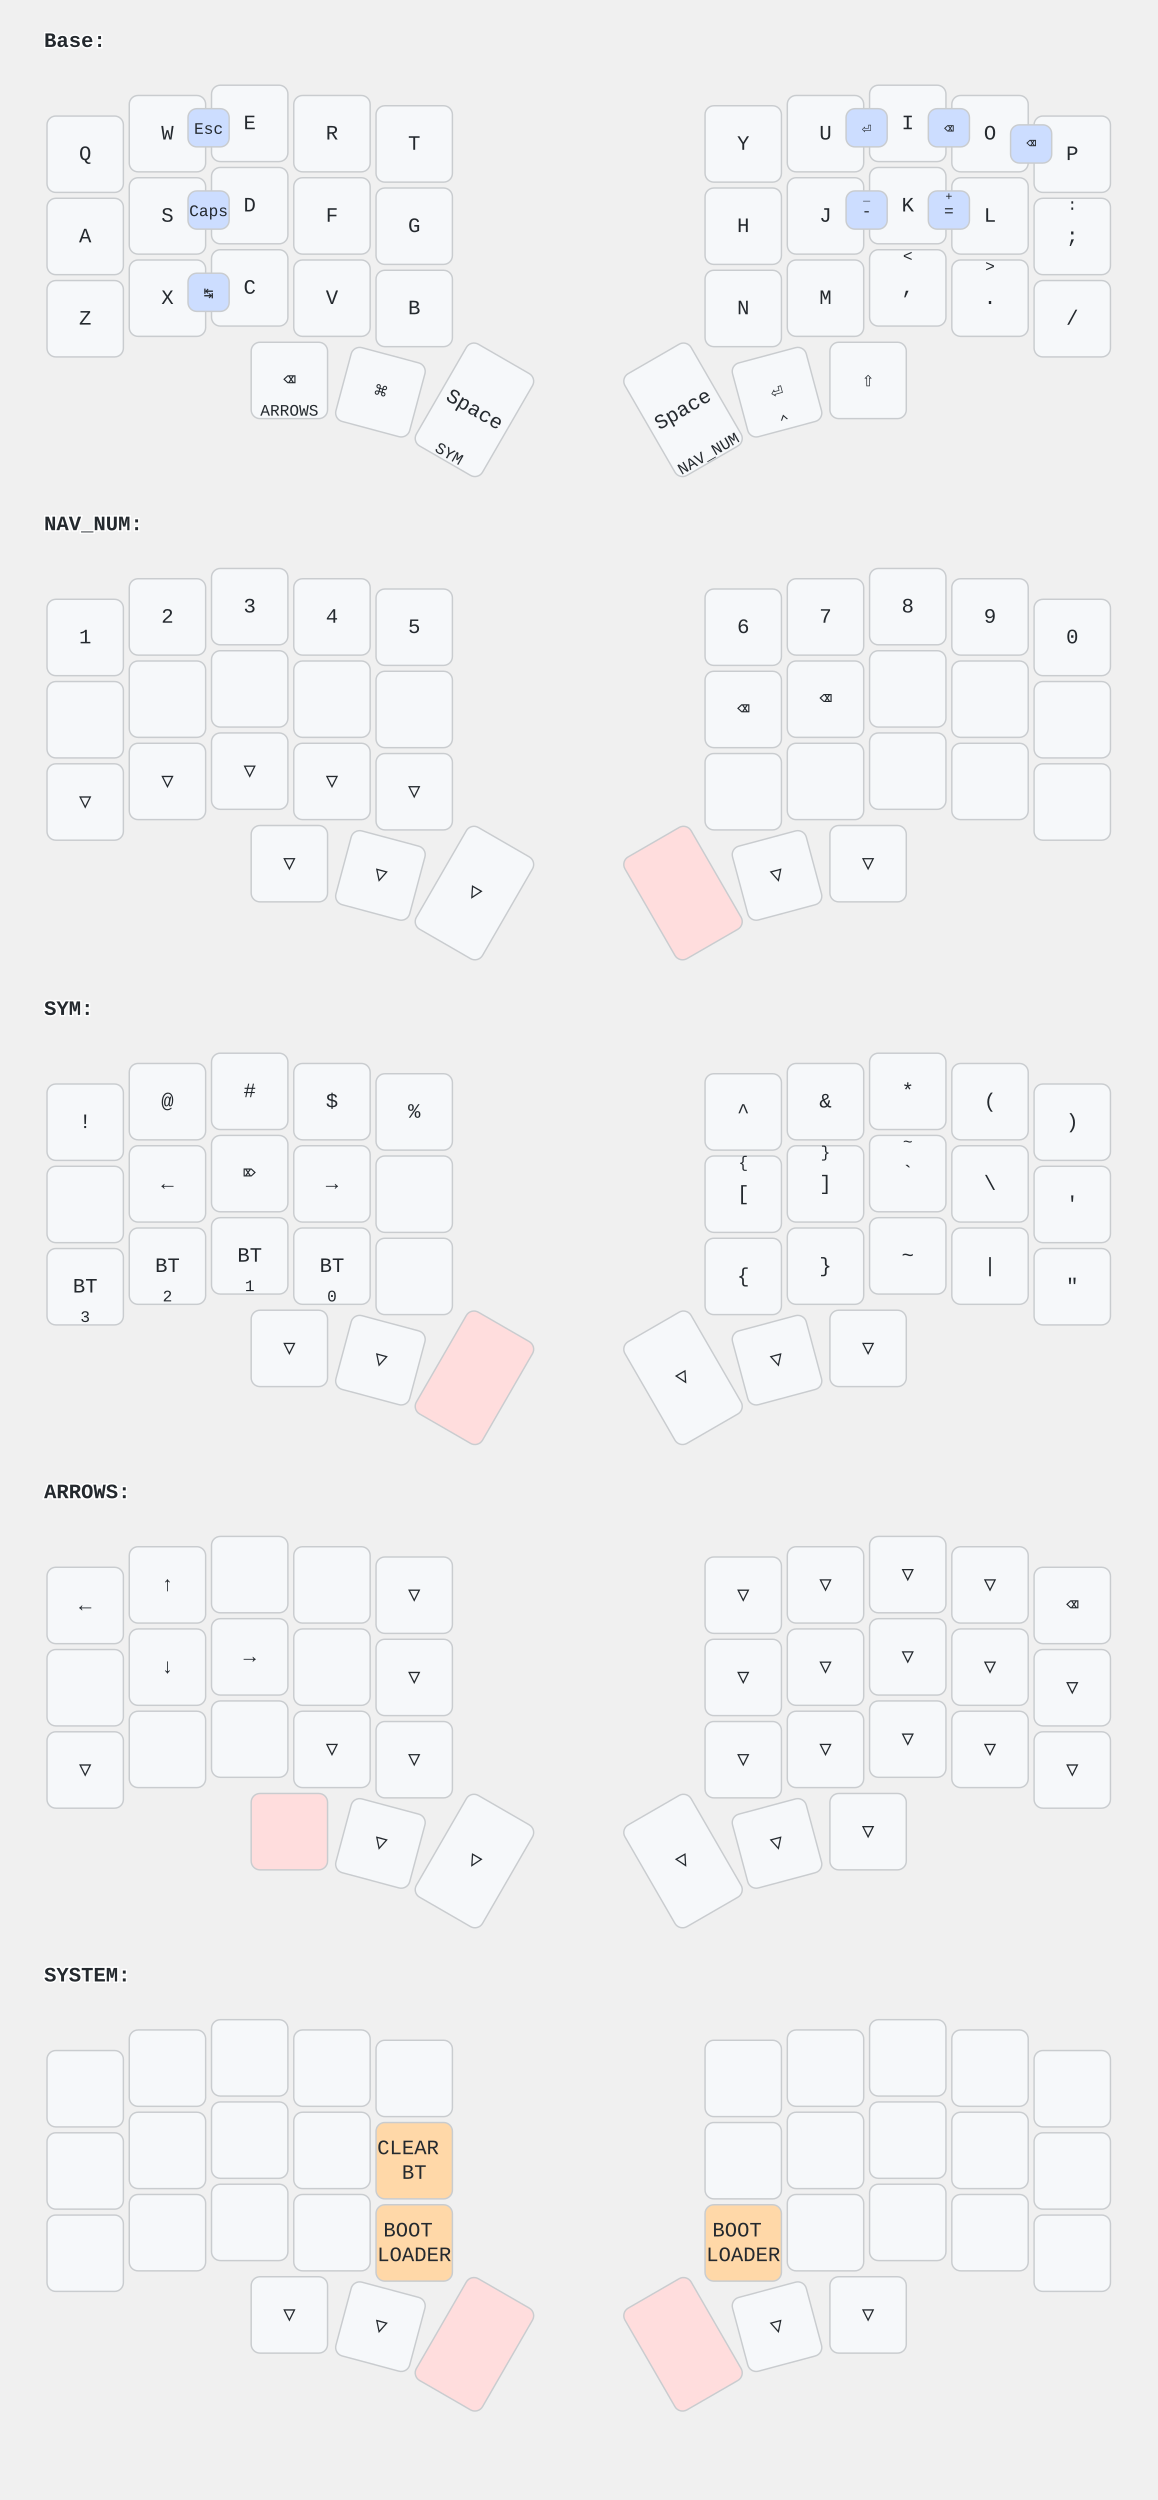
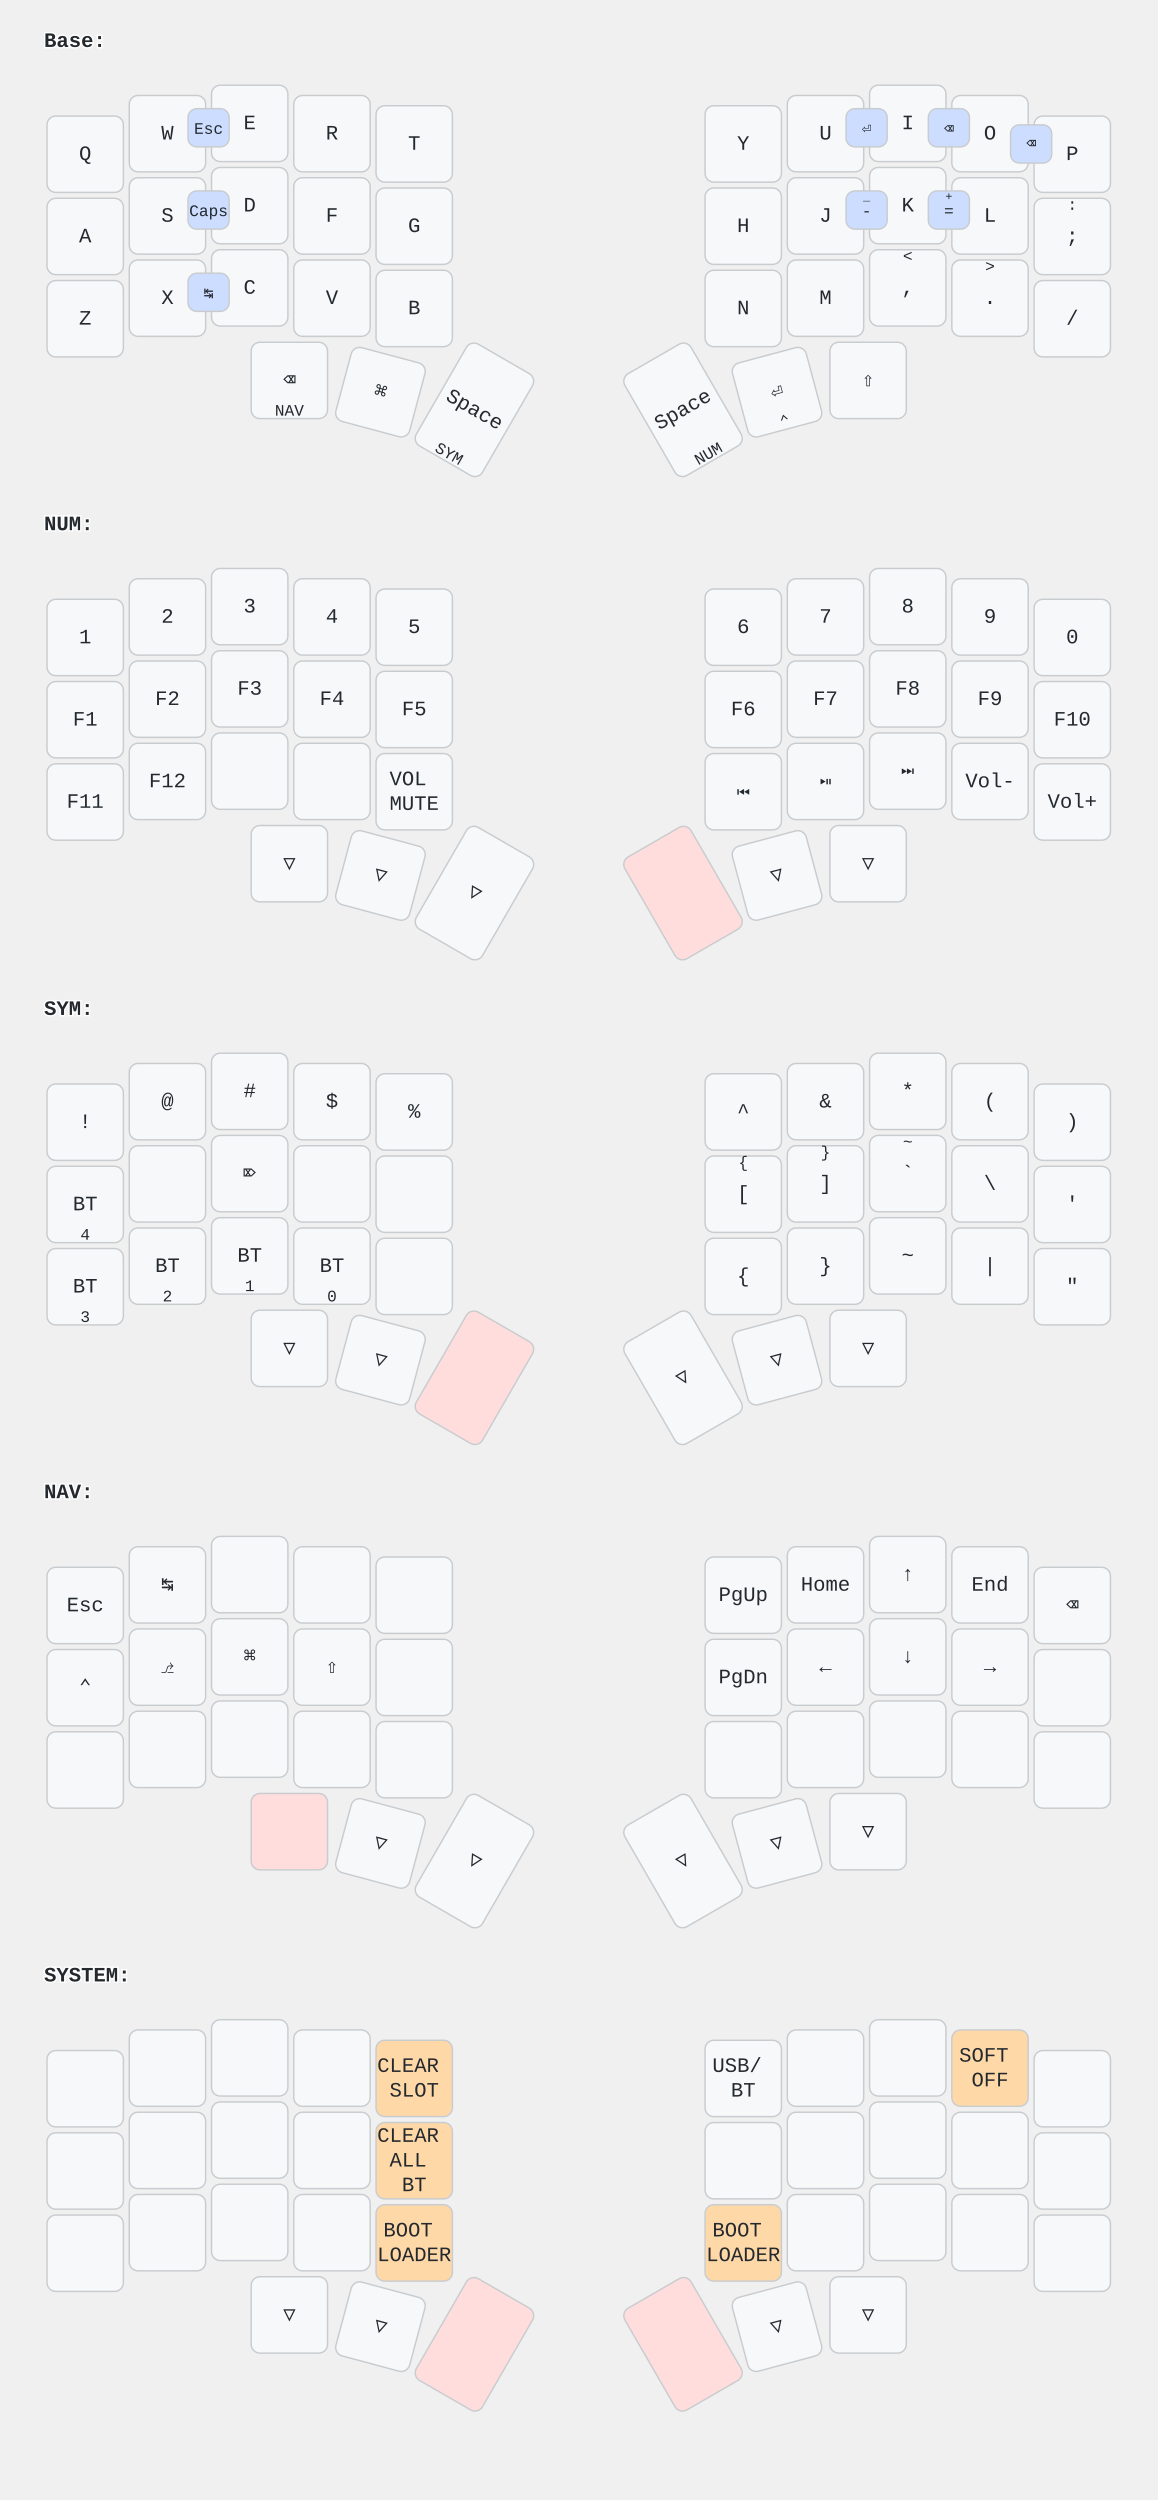
<svg xmlns="http://www.w3.org/2000/svg" width="788" height="1702" viewBox="0 0 788 1702" class="keymap">
  <style>/* font and background color specifications */
svg {
    font-family: SFMono-Regular,Consolas,Liberation Mono,Menlo,monospace;
    font-size: 14px;
    font-kerning: normal;
    text-rendering: optimizeLegibility;
    fill: #24292e;
}

/* default key styling */
rect {
    fill: #f6f8fa;
    stroke: #c9cccf;
    stroke-width: 1;
}

/* color accent for combo boxes */
rect.combo {
    fill: #cdf;
}

/* color accent for held keys */
rect.held, rect.combo.held {
    fill: #fdd;
}

/* color accent for ghost (optional) keys */
rect.ghost, rect.combo.ghost {
    fill: #ddd;
}

text {
    text-anchor: middle;
    dominant-baseline: middle;
}

/* styling for layer labels */
text.label {
    font-weight: bold;
    text-anchor: start;
    stroke: white;
    stroke-width: 2;
    paint-order: stroke;
}

/* styling for combo tap, and key hold/shifted label text */
text.combo, text.hold, text.shifted {
    font-size: 11px;
}

text.hold {
    text-anchor: middle;
    dominant-baseline: auto;
}

text.shifted {
    text-anchor: middle;
    dominant-baseline: hanging;
}

/* styling for hold/shifted label text in combo box */
text.combo.hold, text.combo.shifted {
    font-size: 8px;
}

/* styling for combo dendrons */
path {
    stroke-width: 1;
    stroke: gray;
    fill: none;
}
/* keys that wipe pairings or reboot the half: look but don't touch */
rect.danger {
    fill: #ffd8a8;
}

/* solid background so the dark text stays readable on GitHub's dark theme */
svg {
    background-color: #ffffff;
}
</style>
  <g transform="translate(30, 0)" class="layer-Base">
    <text x="0" y="28" class="label" id="Base">Base:</text>
    <g transform="translate(0, 56)">
      <g transform="translate(28, 49)" class="key keypos-0">
        <rect rx="6" ry="6" x="-26" y="-26" width="52" height="52" class="key" />
        <text x="0" y="0" class="key tap">Q</text>
      </g>
      <g transform="translate(84, 35)" class="key keypos-1">
        <rect rx="6" ry="6" x="-26" y="-26" width="52" height="52" class="key" />
        <text x="0" y="0" class="key tap">W</text>
      </g>
      <g transform="translate(140, 28)" class="key keypos-2">
        <rect rx="6" ry="6" x="-26" y="-26" width="52" height="52" class="key" />
        <text x="0" y="0" class="key tap">E</text>
      </g>
      <g transform="translate(196, 35)" class="key keypos-3">
        <rect rx="6" ry="6" x="-26" y="-26" width="52" height="52" class="key" />
        <text x="0" y="0" class="key tap">R</text>
      </g>
      <g transform="translate(252, 42)" class="key keypos-4">
        <rect rx="6" ry="6" x="-26" y="-26" width="52" height="52" class="key" />
        <text x="0" y="0" class="key tap">T</text>
      </g>
      <g transform="translate(476, 42)" class="key keypos-5">
        <rect rx="6" ry="6" x="-26" y="-26" width="52" height="52" class="key" />
        <text x="0" y="0" class="key tap">Y</text>
      </g>
      <g transform="translate(532, 35)" class="key keypos-6">
        <rect rx="6" ry="6" x="-26" y="-26" width="52" height="52" class="key" />
        <text x="0" y="0" class="key tap">U</text>
      </g>
      <g transform="translate(588, 28)" class="key keypos-7">
        <rect rx="6" ry="6" x="-26" y="-26" width="52" height="52" class="key" />
        <text x="0" y="0" class="key tap">I</text>
      </g>
      <g transform="translate(644, 35)" class="key keypos-8">
        <rect rx="6" ry="6" x="-26" y="-26" width="52" height="52" class="key" />
        <text x="0" y="0" class="key tap">O</text>
      </g>
      <g transform="translate(700, 49)" class="key keypos-9">
        <rect rx="6" ry="6" x="-26" y="-26" width="52" height="52" class="key" />
        <text x="0" y="0" class="key tap">P</text>
      </g>
      <g transform="translate(28, 105)" class="key keypos-10">
        <rect rx="6" ry="6" x="-26" y="-26" width="52" height="52" class="key" />
        <text x="0" y="0" class="key tap">A</text>
      </g>
      <g transform="translate(84, 91)" class="key keypos-11">
        <rect rx="6" ry="6" x="-26" y="-26" width="52" height="52" class="key" />
        <text x="0" y="0" class="key tap">S</text>
      </g>
      <g transform="translate(140, 84)" class="key keypos-12">
        <rect rx="6" ry="6" x="-26" y="-26" width="52" height="52" class="key" />
        <text x="0" y="0" class="key tap">D</text>
      </g>
      <g transform="translate(196, 91)" class="key keypos-13">
        <rect rx="6" ry="6" x="-26" y="-26" width="52" height="52" class="key" />
        <text x="0" y="0" class="key tap">F</text>
      </g>
      <g transform="translate(252, 98)" class="key keypos-14">
        <rect rx="6" ry="6" x="-26" y="-26" width="52" height="52" class="key" />
        <text x="0" y="0" class="key tap">G</text>
      </g>
      <g transform="translate(476, 98)" class="key keypos-15">
        <rect rx="6" ry="6" x="-26" y="-26" width="52" height="52" class="key" />
        <text x="0" y="0" class="key tap">H</text>
      </g>
      <g transform="translate(532, 91)" class="key keypos-16">
        <rect rx="6" ry="6" x="-26" y="-26" width="52" height="52" class="key" />
        <text x="0" y="0" class="key tap">J</text>
      </g>
      <g transform="translate(588, 84)" class="key keypos-17">
        <rect rx="6" ry="6" x="-26" y="-26" width="52" height="52" class="key" />
        <text x="0" y="0" class="key tap">K</text>
      </g>
      <g transform="translate(644, 91)" class="key keypos-18">
        <rect rx="6" ry="6" x="-26" y="-26" width="52" height="52" class="key" />
        <text x="0" y="0" class="key tap">L</text>
      </g>
      <g transform="translate(700, 105)" class="key keypos-19">
        <rect rx="6" ry="6" x="-26" y="-26" width="52" height="52" class="key" />
        <text x="0" y="0" class="key tap">;</text>
        <text x="0" y="-24" class="key shifted">:</text>
      </g>
      <g transform="translate(28, 161)" class="key keypos-20">
        <rect rx="6" ry="6" x="-26" y="-26" width="52" height="52" class="key" />
        <text x="0" y="0" class="key tap">Z</text>
      </g>
      <g transform="translate(84, 147)" class="key keypos-21">
        <rect rx="6" ry="6" x="-26" y="-26" width="52" height="52" class="key" />
        <text x="0" y="0" class="key tap">X</text>
      </g>
      <g transform="translate(140, 140)" class="key keypos-22">
        <rect rx="6" ry="6" x="-26" y="-26" width="52" height="52" class="key" />
        <text x="0" y="0" class="key tap">C</text>
      </g>
      <g transform="translate(196, 147)" class="key keypos-23">
        <rect rx="6" ry="6" x="-26" y="-26" width="52" height="52" class="key" />
        <text x="0" y="0" class="key tap">V</text>
      </g>
      <g transform="translate(252, 154)" class="key keypos-24">
        <rect rx="6" ry="6" x="-26" y="-26" width="52" height="52" class="key" />
        <text x="0" y="0" class="key tap">B</text>
      </g>
      <g transform="translate(476, 154)" class="key keypos-25">
        <rect rx="6" ry="6" x="-26" y="-26" width="52" height="52" class="key" />
        <text x="0" y="0" class="key tap">N</text>
      </g>
      <g transform="translate(532, 147)" class="key keypos-26">
        <rect rx="6" ry="6" x="-26" y="-26" width="52" height="52" class="key" />
        <text x="0" y="0" class="key tap">M</text>
      </g>
      <g transform="translate(588, 140)" class="key keypos-27">
        <rect rx="6" ry="6" x="-26" y="-26" width="52" height="52" class="key" />
        <text x="0" y="0" class="key tap">,</text>
        <text x="0" y="-24" class="key shifted">&lt;</text>
      </g>
      <g transform="translate(644, 147)" class="key keypos-28">
        <rect rx="6" ry="6" x="-26" y="-26" width="52" height="52" class="key" />
        <text x="0" y="0" class="key tap">.</text>
        <text x="0" y="-24" class="key shifted">&gt;</text>
      </g>
      <g transform="translate(700, 161)" class="key keypos-29">
        <rect rx="6" ry="6" x="-26" y="-26" width="52" height="52" class="key" />
        <text x="0" y="0" class="key tap">/</text>
      </g>
      <g transform="translate(167, 203)" class="key keypos-30">
        <rect rx="6" ry="6" x="-26" y="-26" width="52" height="52" class="key" />
        <text x="0" y="0" class="key tap">⌫</text>
-         <a href="#ARROWS">
-           <text x="0" y="24" class="key hold layer-activator">ARROWS</text>
+         <a href="#NAV">
+           <text x="0" y="24" class="key hold layer-activator">NAV</text>
        </a>
      </g>
      <g transform="translate(229, 211) rotate(15.0)" class="key keypos-31">
        <rect rx="6" ry="6" x="-26" y="-26" width="52" height="52" class="key" />
        <text x="0" y="0" class="key tap">⌘</text>
      </g>
      <g transform="translate(293, 223) rotate(30.0)" class="key keypos-32">
        <rect rx="6" ry="6" x="-26" y="-40" width="52" height="80" class="key" />
        <text x="0" y="0" class="key tap">Space</text>
        <a href="#SYM">
          <text x="0" y="38" class="key hold layer-activator">SYM</text>
        </a>
      </g>
      <g transform="translate(435, 223) rotate(-30.0)" class="key keypos-33">
        <rect rx="6" ry="6" x="-26" y="-40" width="52" height="80" class="key" />
        <text x="0" y="0" class="key tap">Space</text>
-         <a href="#NAV_NUM">
-           <text x="0" y="38" class="key hold layer-activator">NAV_NUM</text>
+         <a href="#NUM">
+           <text x="0" y="38" class="key hold layer-activator">NUM</text>
        </a>
      </g>
      <g transform="translate(499, 211) rotate(-15.0)" class="key keypos-34">
        <rect rx="6" ry="6" x="-26" y="-26" width="52" height="52" class="key" />
        <text x="0" y="0" class="key tap">⏎</text>
        <text x="0" y="24" class="key hold">⌃</text>
      </g>
      <g transform="translate(561, 203)" class="key keypos-35">
        <rect rx="6" ry="6" x="-26" y="-26" width="52" height="52" class="key" />
        <text x="0" y="0" class="key tap">⇧</text>
      </g>
      <g class="combo combopos-0">
        <rect rx="6" ry="6" x="546" y="18" width="28" height="26" class="combo" />
        <text x="560" y="32" class="combo tap">⏎</text>
      </g>
      <g class="combo combopos-1">
        <rect rx="6" ry="6" x="98" y="130" width="28" height="26" class="combo" />
        <text x="112" y="144" class="combo tap">↹</text>
      </g>
      <g class="combo combopos-2">
        <rect rx="6" ry="6" x="602" y="18" width="28" height="26" class="combo" />
        <text x="616" y="32" class="combo tap">⌫</text>
      </g>
      <g class="combo combopos-3">
        <rect rx="6" ry="6" x="98" y="18" width="28" height="26" class="combo" />
        <text x="112" y="32" class="combo tap">Esc</text>
      </g>
      <g class="combo combopos-4">
        <rect rx="6" ry="6" x="546" y="74" width="28" height="26" class="combo" />
        <text x="560" y="88" class="combo tap">-</text>
        <text x="560" y="76" class="combo shifted">_</text>
      </g>
      <g class="combo combopos-5">
        <rect rx="6" ry="6" x="602" y="74" width="28" height="26" class="combo" />
        <text x="616" y="88" class="combo tap">=</text>
        <text x="616" y="76" class="combo shifted">+</text>
      </g>
      <g class="combo combopos-6">
        <rect rx="6" ry="6" x="98" y="74" width="28" height="26" class="combo" />
        <text x="112" y="88" class="combo tap">Caps</text>
      </g>
      <g class="combo combopos-7">
        <rect rx="6" ry="6" x="658" y="29" width="28" height="26" class="combo" />
        <text x="672" y="42" class="combo tap">⌫</text>
      </g>
    </g>
  </g>
-   <g transform="translate(30, 329)" class="layer-NAV_NUM">
-     <text x="0" y="28" class="label" id="NAV_NUM">NAV_NUM:</text>
+   <g transform="translate(30, 329)" class="layer-NUM">
+     <text x="0" y="28" class="label" id="NUM">NUM:</text>
    <g transform="translate(0, 56)">
      <g transform="translate(28, 49)" class="key keypos-0">
        <rect rx="6" ry="6" x="-26" y="-26" width="52" height="52" class="key" />
        <text x="0" y="0" class="key tap">1</text>
      </g>
      <g transform="translate(84, 35)" class="key keypos-1">
        <rect rx="6" ry="6" x="-26" y="-26" width="52" height="52" class="key" />
        <text x="0" y="0" class="key tap">2</text>
      </g>
      <g transform="translate(140, 28)" class="key keypos-2">
        <rect rx="6" ry="6" x="-26" y="-26" width="52" height="52" class="key" />
        <text x="0" y="0" class="key tap">3</text>
      </g>
      <g transform="translate(196, 35)" class="key keypos-3">
        <rect rx="6" ry="6" x="-26" y="-26" width="52" height="52" class="key" />
        <text x="0" y="0" class="key tap">4</text>
      </g>
      <g transform="translate(252, 42)" class="key keypos-4">
        <rect rx="6" ry="6" x="-26" y="-26" width="52" height="52" class="key" />
        <text x="0" y="0" class="key tap">5</text>
      </g>
      <g transform="translate(476, 42)" class="key keypos-5">
        <rect rx="6" ry="6" x="-26" y="-26" width="52" height="52" class="key" />
        <text x="0" y="0" class="key tap">6</text>
      </g>
      <g transform="translate(532, 35)" class="key keypos-6">
        <rect rx="6" ry="6" x="-26" y="-26" width="52" height="52" class="key" />
        <text x="0" y="0" class="key tap">7</text>
      </g>
      <g transform="translate(588, 28)" class="key keypos-7">
        <rect rx="6" ry="6" x="-26" y="-26" width="52" height="52" class="key" />
        <text x="0" y="0" class="key tap">8</text>
      </g>
      <g transform="translate(644, 35)" class="key keypos-8">
        <rect rx="6" ry="6" x="-26" y="-26" width="52" height="52" class="key" />
        <text x="0" y="0" class="key tap">9</text>
      </g>
      <g transform="translate(700, 49)" class="key keypos-9">
        <rect rx="6" ry="6" x="-26" y="-26" width="52" height="52" class="key" />
        <text x="0" y="0" class="key tap">0</text>
      </g>
      <g transform="translate(28, 105)" class="key keypos-10">
        <rect rx="6" ry="6" x="-26" y="-26" width="52" height="52" class="key" />
+         <text x="0" y="0" class="key tap">F1</text>
      </g>
      <g transform="translate(84, 91)" class="key keypos-11">
        <rect rx="6" ry="6" x="-26" y="-26" width="52" height="52" class="key" />
+         <text x="0" y="0" class="key tap">F2</text>
      </g>
      <g transform="translate(140, 84)" class="key keypos-12">
        <rect rx="6" ry="6" x="-26" y="-26" width="52" height="52" class="key" />
+         <text x="0" y="0" class="key tap">F3</text>
      </g>
      <g transform="translate(196, 91)" class="key keypos-13">
        <rect rx="6" ry="6" x="-26" y="-26" width="52" height="52" class="key" />
+         <text x="0" y="0" class="key tap">F4</text>
      </g>
      <g transform="translate(252, 98)" class="key keypos-14">
        <rect rx="6" ry="6" x="-26" y="-26" width="52" height="52" class="key" />
+         <text x="0" y="0" class="key tap">F5</text>
      </g>
      <g transform="translate(476, 98)" class="key keypos-15">
        <rect rx="6" ry="6" x="-26" y="-26" width="52" height="52" class="key" />
-         <text x="0" y="0" class="key tap">⌫</text>
+         <text x="0" y="0" class="key tap">F6</text>
      </g>
      <g transform="translate(532, 91)" class="key keypos-16">
        <rect rx="6" ry="6" x="-26" y="-26" width="52" height="52" class="key" />
-         <text x="0" y="0" class="key tap">⌫</text>
+         <text x="0" y="0" class="key tap">F7</text>
      </g>
      <g transform="translate(588, 84)" class="key keypos-17">
        <rect rx="6" ry="6" x="-26" y="-26" width="52" height="52" class="key" />
+         <text x="0" y="0" class="key tap">F8</text>
      </g>
      <g transform="translate(644, 91)" class="key keypos-18">
        <rect rx="6" ry="6" x="-26" y="-26" width="52" height="52" class="key" />
+         <text x="0" y="0" class="key tap">F9</text>
      </g>
      <g transform="translate(700, 105)" class="key keypos-19">
        <rect rx="6" ry="6" x="-26" y="-26" width="52" height="52" class="key" />
-       </g>
-       <g transform="translate(28, 161)" class="key trans keypos-20">
-         <rect rx="6" ry="6" x="-26" y="-26" width="52" height="52" class="key trans" />
-         <text x="0" y="0" class="key trans tap">▽</text>
-       </g>
-       <g transform="translate(84, 147)" class="key trans keypos-21">
-         <rect rx="6" ry="6" x="-26" y="-26" width="52" height="52" class="key trans" />
-         <text x="0" y="0" class="key trans tap">▽</text>
-       </g>
-       <g transform="translate(140, 140)" class="key trans keypos-22">
-         <rect rx="6" ry="6" x="-26" y="-26" width="52" height="52" class="key trans" />
-         <text x="0" y="0" class="key trans tap">▽</text>
-       </g>
-       <g transform="translate(196, 147)" class="key trans keypos-23">
-         <rect rx="6" ry="6" x="-26" y="-26" width="52" height="52" class="key trans" />
-         <text x="0" y="0" class="key trans tap">▽</text>
-       </g>
-       <g transform="translate(252, 154)" class="key trans keypos-24">
-         <rect rx="6" ry="6" x="-26" y="-26" width="52" height="52" class="key trans" />
-         <text x="0" y="0" class="key trans tap">▽</text>
+         <text x="0" y="0" class="key tap">F10</text>
+       </g>
+       <g transform="translate(28, 161)" class="key keypos-20">
+         <rect rx="6" ry="6" x="-26" y="-26" width="52" height="52" class="key" />
+         <text x="0" y="0" class="key tap">F11</text>
+       </g>
+       <g transform="translate(84, 147)" class="key keypos-21">
+         <rect rx="6" ry="6" x="-26" y="-26" width="52" height="52" class="key" />
+         <text x="0" y="0" class="key tap">F12</text>
+       </g>
+       <g transform="translate(140, 140)" class="key keypos-22">
+         <rect rx="6" ry="6" x="-26" y="-26" width="52" height="52" class="key" />
+       </g>
+       <g transform="translate(196, 147)" class="key keypos-23">
+         <rect rx="6" ry="6" x="-26" y="-26" width="52" height="52" class="key" />
+       </g>
+       <g transform="translate(252, 154)" class="key keypos-24">
+         <rect rx="6" ry="6" x="-26" y="-26" width="52" height="52" class="key" />
+         <text x="0" y="0" class="key tap">
+           <tspan x="0" dy="-0.6em">VOL</tspan>
+           <tspan x="0" dy="1.2em">MUTE</tspan>
+         </text>
      </g>
      <g transform="translate(476, 154)" class="key keypos-25">
        <rect rx="6" ry="6" x="-26" y="-26" width="52" height="52" class="key" />
+         <text x="0" y="0" class="key tap">⏮</text>
      </g>
      <g transform="translate(532, 147)" class="key keypos-26">
        <rect rx="6" ry="6" x="-26" y="-26" width="52" height="52" class="key" />
+         <text x="0" y="0" class="key tap">⏯</text>
      </g>
      <g transform="translate(588, 140)" class="key keypos-27">
        <rect rx="6" ry="6" x="-26" y="-26" width="52" height="52" class="key" />
+         <text x="0" y="0" class="key tap">⏭</text>
      </g>
      <g transform="translate(644, 147)" class="key keypos-28">
        <rect rx="6" ry="6" x="-26" y="-26" width="52" height="52" class="key" />
+         <text x="0" y="0" class="key tap">Vol-</text>
      </g>
      <g transform="translate(700, 161)" class="key keypos-29">
        <rect rx="6" ry="6" x="-26" y="-26" width="52" height="52" class="key" />
+         <text x="0" y="0" class="key tap">Vol+</text>
      </g>
      <g transform="translate(167, 203)" class="key trans keypos-30">
        <rect rx="6" ry="6" x="-26" y="-26" width="52" height="52" class="key trans" />
        <text x="0" y="0" class="key trans tap">▽</text>
      </g>
      <g transform="translate(229, 211) rotate(15.0)" class="key trans keypos-31">
        <rect rx="6" ry="6" x="-26" y="-26" width="52" height="52" class="key trans" />
        <text x="0" y="0" class="key trans tap">▽</text>
      </g>
      <g transform="translate(293, 223) rotate(30.0)" class="key trans keypos-32">
        <rect rx="6" ry="6" x="-26" y="-40" width="52" height="80" class="key trans" />
        <text x="0" y="0" class="key trans tap">▽</text>
      </g>
      <g transform="translate(435, 223) rotate(-30.0)" class="key held keypos-33">
        <rect rx="6" ry="6" x="-26" y="-40" width="52" height="80" class="key held" />
      </g>
      <g transform="translate(499, 211) rotate(-15.0)" class="key trans keypos-34">
        <rect rx="6" ry="6" x="-26" y="-26" width="52" height="52" class="key trans" />
        <text x="0" y="0" class="key trans tap">▽</text>
      </g>
      <g transform="translate(561, 203)" class="key trans keypos-35">
        <rect rx="6" ry="6" x="-26" y="-26" width="52" height="52" class="key trans" />
        <text x="0" y="0" class="key trans tap">▽</text>
      </g>
    </g>
  </g>
  <g transform="translate(30, 659)" class="layer-SYM">
    <text x="0" y="28" class="label" id="SYM">SYM:</text>
    <g transform="translate(0, 56)">
      <g transform="translate(28, 49)" class="key keypos-0">
        <rect rx="6" ry="6" x="-26" y="-26" width="52" height="52" class="key" />
        <text x="0" y="0" class="key tap">!</text>
      </g>
      <g transform="translate(84, 35)" class="key keypos-1">
        <rect rx="6" ry="6" x="-26" y="-26" width="52" height="52" class="key" />
        <text x="0" y="0" class="key tap">@</text>
      </g>
      <g transform="translate(140, 28)" class="key keypos-2">
        <rect rx="6" ry="6" x="-26" y="-26" width="52" height="52" class="key" />
        <text x="0" y="0" class="key tap">#</text>
      </g>
      <g transform="translate(196, 35)" class="key keypos-3">
        <rect rx="6" ry="6" x="-26" y="-26" width="52" height="52" class="key" />
        <text x="0" y="0" class="key tap">$</text>
      </g>
      <g transform="translate(252, 42)" class="key keypos-4">
        <rect rx="6" ry="6" x="-26" y="-26" width="52" height="52" class="key" />
        <text x="0" y="0" class="key tap">%</text>
      </g>
      <g transform="translate(476, 42)" class="key keypos-5">
        <rect rx="6" ry="6" x="-26" y="-26" width="52" height="52" class="key" />
        <text x="0" y="0" class="key tap">^</text>
      </g>
      <g transform="translate(532, 35)" class="key keypos-6">
        <rect rx="6" ry="6" x="-26" y="-26" width="52" height="52" class="key" />
        <text x="0" y="0" class="key tap">&amp;</text>
      </g>
      <g transform="translate(588, 28)" class="key keypos-7">
        <rect rx="6" ry="6" x="-26" y="-26" width="52" height="52" class="key" />
        <text x="0" y="0" class="key tap">*</text>
      </g>
      <g transform="translate(644, 35)" class="key keypos-8">
        <rect rx="6" ry="6" x="-26" y="-26" width="52" height="52" class="key" />
        <text x="0" y="0" class="key tap">(</text>
      </g>
      <g transform="translate(700, 49)" class="key keypos-9">
        <rect rx="6" ry="6" x="-26" y="-26" width="52" height="52" class="key" />
        <text x="0" y="0" class="key tap">)</text>
      </g>
      <g transform="translate(28, 105)" class="key keypos-10">
        <rect rx="6" ry="6" x="-26" y="-26" width="52" height="52" class="key" />
+         <text x="0" y="0" class="key tap">BT</text>
+         <text x="0" y="24" class="key hold">4</text>
      </g>
      <g transform="translate(84, 91)" class="key keypos-11">
        <rect rx="6" ry="6" x="-26" y="-26" width="52" height="52" class="key" />
-         <text x="0" y="0" class="key tap">←</text>
      </g>
      <g transform="translate(140, 84)" class="key keypos-12">
        <rect rx="6" ry="6" x="-26" y="-26" width="52" height="52" class="key" />
        <text x="0" y="0" class="key tap">⌦</text>
      </g>
      <g transform="translate(196, 91)" class="key keypos-13">
        <rect rx="6" ry="6" x="-26" y="-26" width="52" height="52" class="key" />
-         <text x="0" y="0" class="key tap">→</text>
      </g>
      <g transform="translate(252, 98)" class="key keypos-14">
        <rect rx="6" ry="6" x="-26" y="-26" width="52" height="52" class="key" />
      </g>
      <g transform="translate(476, 98)" class="key keypos-15">
        <rect rx="6" ry="6" x="-26" y="-26" width="52" height="52" class="key" />
        <text x="0" y="0" class="key tap">[</text>
        <text x="0" y="-24" class="key shifted">{</text>
      </g>
      <g transform="translate(532, 91)" class="key keypos-16">
        <rect rx="6" ry="6" x="-26" y="-26" width="52" height="52" class="key" />
        <text x="0" y="0" class="key tap">]</text>
        <text x="0" y="-24" class="key shifted">}</text>
      </g>
      <g transform="translate(588, 84)" class="key keypos-17">
        <rect rx="6" ry="6" x="-26" y="-26" width="52" height="52" class="key" />
        <text x="0" y="0" class="key tap">`</text>
        <text x="0" y="-24" class="key shifted">~</text>
      </g>
      <g transform="translate(644, 91)" class="key keypos-18">
        <rect rx="6" ry="6" x="-26" y="-26" width="52" height="52" class="key" />
        <text x="0" y="0" class="key tap">\</text>
      </g>
      <g transform="translate(700, 105)" class="key keypos-19">
        <rect rx="6" ry="6" x="-26" y="-26" width="52" height="52" class="key" />
        <text x="0" y="0" class="key tap">'</text>
      </g>
      <g transform="translate(28, 161)" class="key keypos-20">
        <rect rx="6" ry="6" x="-26" y="-26" width="52" height="52" class="key" />
        <text x="0" y="0" class="key tap">BT</text>
        <text x="0" y="24" class="key hold">3</text>
      </g>
      <g transform="translate(84, 147)" class="key keypos-21">
        <rect rx="6" ry="6" x="-26" y="-26" width="52" height="52" class="key" />
        <text x="0" y="0" class="key tap">BT</text>
        <text x="0" y="24" class="key hold">2</text>
      </g>
      <g transform="translate(140, 140)" class="key keypos-22">
        <rect rx="6" ry="6" x="-26" y="-26" width="52" height="52" class="key" />
        <text x="0" y="0" class="key tap">BT</text>
        <text x="0" y="24" class="key hold">1</text>
      </g>
      <g transform="translate(196, 147)" class="key keypos-23">
        <rect rx="6" ry="6" x="-26" y="-26" width="52" height="52" class="key" />
        <text x="0" y="0" class="key tap">BT</text>
        <text x="0" y="24" class="key hold">0</text>
      </g>
      <g transform="translate(252, 154)" class="key keypos-24">
        <rect rx="6" ry="6" x="-26" y="-26" width="52" height="52" class="key" />
      </g>
      <g transform="translate(476, 154)" class="key keypos-25">
        <rect rx="6" ry="6" x="-26" y="-26" width="52" height="52" class="key" />
        <text x="0" y="0" class="key tap">{</text>
      </g>
      <g transform="translate(532, 147)" class="key keypos-26">
        <rect rx="6" ry="6" x="-26" y="-26" width="52" height="52" class="key" />
        <text x="0" y="0" class="key tap">}</text>
      </g>
      <g transform="translate(588, 140)" class="key keypos-27">
        <rect rx="6" ry="6" x="-26" y="-26" width="52" height="52" class="key" />
        <text x="0" y="0" class="key tap">~</text>
      </g>
      <g transform="translate(644, 147)" class="key keypos-28">
        <rect rx="6" ry="6" x="-26" y="-26" width="52" height="52" class="key" />
        <text x="0" y="0" class="key tap">|</text>
      </g>
      <g transform="translate(700, 161)" class="key keypos-29">
        <rect rx="6" ry="6" x="-26" y="-26" width="52" height="52" class="key" />
        <text x="0" y="0" class="key tap">"</text>
      </g>
      <g transform="translate(167, 203)" class="key trans keypos-30">
        <rect rx="6" ry="6" x="-26" y="-26" width="52" height="52" class="key trans" />
        <text x="0" y="0" class="key trans tap">▽</text>
      </g>
      <g transform="translate(229, 211) rotate(15.0)" class="key trans keypos-31">
        <rect rx="6" ry="6" x="-26" y="-26" width="52" height="52" class="key trans" />
        <text x="0" y="0" class="key trans tap">▽</text>
      </g>
      <g transform="translate(293, 223) rotate(30.0)" class="key held keypos-32">
        <rect rx="6" ry="6" x="-26" y="-40" width="52" height="80" class="key held" />
      </g>
      <g transform="translate(435, 223) rotate(-30.0)" class="key trans keypos-33">
        <rect rx="6" ry="6" x="-26" y="-40" width="52" height="80" class="key trans" />
        <text x="0" y="0" class="key trans tap">▽</text>
      </g>
      <g transform="translate(499, 211) rotate(-15.0)" class="key trans keypos-34">
        <rect rx="6" ry="6" x="-26" y="-26" width="52" height="52" class="key trans" />
        <text x="0" y="0" class="key trans tap">▽</text>
      </g>
      <g transform="translate(561, 203)" class="key trans keypos-35">
        <rect rx="6" ry="6" x="-26" y="-26" width="52" height="52" class="key trans" />
        <text x="0" y="0" class="key trans tap">▽</text>
      </g>
    </g>
  </g>
-   <g transform="translate(30, 988)" class="layer-ARROWS">
-     <text x="0" y="28" class="label" id="ARROWS">ARROWS:</text>
+   <g transform="translate(30, 988)" class="layer-NAV">
+     <text x="0" y="28" class="label" id="NAV">NAV:</text>
    <g transform="translate(0, 56)">
      <g transform="translate(28, 49)" class="key keypos-0">
        <rect rx="6" ry="6" x="-26" y="-26" width="52" height="52" class="key" />
+         <text x="0" y="0" class="key tap">Esc</text>
+       </g>
+       <g transform="translate(84, 35)" class="key keypos-1">
+         <rect rx="6" ry="6" x="-26" y="-26" width="52" height="52" class="key" />
+         <text x="0" y="0" class="key tap">↹</text>
+       </g>
+       <g transform="translate(140, 28)" class="key keypos-2">
+         <rect rx="6" ry="6" x="-26" y="-26" width="52" height="52" class="key" />
+       </g>
+       <g transform="translate(196, 35)" class="key keypos-3">
+         <rect rx="6" ry="6" x="-26" y="-26" width="52" height="52" class="key" />
+       </g>
+       <g transform="translate(252, 42)" class="key keypos-4">
+         <rect rx="6" ry="6" x="-26" y="-26" width="52" height="52" class="key" />
+       </g>
+       <g transform="translate(476, 42)" class="key keypos-5">
+         <rect rx="6" ry="6" x="-26" y="-26" width="52" height="52" class="key" />
+         <text x="0" y="0" class="key tap">PgUp</text>
+       </g>
+       <g transform="translate(532, 35)" class="key keypos-6">
+         <rect rx="6" ry="6" x="-26" y="-26" width="52" height="52" class="key" />
+         <text x="0" y="0" class="key tap">Home</text>
+       </g>
+       <g transform="translate(588, 28)" class="key keypos-7">
+         <rect rx="6" ry="6" x="-26" y="-26" width="52" height="52" class="key" />
+         <text x="0" y="0" class="key tap">↑</text>
+       </g>
+       <g transform="translate(644, 35)" class="key keypos-8">
+         <rect rx="6" ry="6" x="-26" y="-26" width="52" height="52" class="key" />
+         <text x="0" y="0" class="key tap">End</text>
+       </g>
+       <g transform="translate(700, 49)" class="key keypos-9">
+         <rect rx="6" ry="6" x="-26" y="-26" width="52" height="52" class="key" />
+         <text x="0" y="0" class="key tap">⌫</text>
+       </g>
+       <g transform="translate(28, 105)" class="key keypos-10">
+         <rect rx="6" ry="6" x="-26" y="-26" width="52" height="52" class="key" />
+         <text x="0" y="0" class="key tap">⌃</text>
+       </g>
+       <g transform="translate(84, 91)" class="key keypos-11">
+         <rect rx="6" ry="6" x="-26" y="-26" width="52" height="52" class="key" />
+         <text x="0" y="0" class="key tap">⎇</text>
+       </g>
+       <g transform="translate(140, 84)" class="key keypos-12">
+         <rect rx="6" ry="6" x="-26" y="-26" width="52" height="52" class="key" />
+         <text x="0" y="0" class="key tap">⌘</text>
+       </g>
+       <g transform="translate(196, 91)" class="key keypos-13">
+         <rect rx="6" ry="6" x="-26" y="-26" width="52" height="52" class="key" />
+         <text x="0" y="0" class="key tap">⇧</text>
+       </g>
+       <g transform="translate(252, 98)" class="key keypos-14">
+         <rect rx="6" ry="6" x="-26" y="-26" width="52" height="52" class="key" />
+       </g>
+       <g transform="translate(476, 98)" class="key keypos-15">
+         <rect rx="6" ry="6" x="-26" y="-26" width="52" height="52" class="key" />
+         <text x="0" y="0" class="key tap">PgDn</text>
+       </g>
+       <g transform="translate(532, 91)" class="key keypos-16">
+         <rect rx="6" ry="6" x="-26" y="-26" width="52" height="52" class="key" />
        <text x="0" y="0" class="key tap">←</text>
      </g>
-       <g transform="translate(84, 35)" class="key keypos-1">
-         <rect rx="6" ry="6" x="-26" y="-26" width="52" height="52" class="key" />
-         <text x="0" y="0" class="key tap">↑</text>
-       </g>
-       <g transform="translate(140, 28)" class="key keypos-2">
-         <rect rx="6" ry="6" x="-26" y="-26" width="52" height="52" class="key" />
-       </g>
-       <g transform="translate(196, 35)" class="key keypos-3">
-         <rect rx="6" ry="6" x="-26" y="-26" width="52" height="52" class="key" />
-       </g>
-       <g transform="translate(252, 42)" class="key trans keypos-4">
-         <rect rx="6" ry="6" x="-26" y="-26" width="52" height="52" class="key trans" />
-         <text x="0" y="0" class="key trans tap">▽</text>
-       </g>
-       <g transform="translate(476, 42)" class="key trans keypos-5">
-         <rect rx="6" ry="6" x="-26" y="-26" width="52" height="52" class="key trans" />
-         <text x="0" y="0" class="key trans tap">▽</text>
-       </g>
-       <g transform="translate(532, 35)" class="key trans keypos-6">
-         <rect rx="6" ry="6" x="-26" y="-26" width="52" height="52" class="key trans" />
-         <text x="0" y="0" class="key trans tap">▽</text>
-       </g>
-       <g transform="translate(588, 28)" class="key trans keypos-7">
-         <rect rx="6" ry="6" x="-26" y="-26" width="52" height="52" class="key trans" />
-         <text x="0" y="0" class="key trans tap">▽</text>
-       </g>
-       <g transform="translate(644, 35)" class="key trans keypos-8">
-         <rect rx="6" ry="6" x="-26" y="-26" width="52" height="52" class="key trans" />
-         <text x="0" y="0" class="key trans tap">▽</text>
-       </g>
-       <g transform="translate(700, 49)" class="key keypos-9">
-         <rect rx="6" ry="6" x="-26" y="-26" width="52" height="52" class="key" />
-         <text x="0" y="0" class="key tap">⌫</text>
-       </g>
-       <g transform="translate(28, 105)" class="key keypos-10">
-         <rect rx="6" ry="6" x="-26" y="-26" width="52" height="52" class="key" />
-       </g>
-       <g transform="translate(84, 91)" class="key keypos-11">
+       <g transform="translate(588, 84)" class="key keypos-17">
        <rect rx="6" ry="6" x="-26" y="-26" width="52" height="52" class="key" />
        <text x="0" y="0" class="key tap">↓</text>
      </g>
-       <g transform="translate(140, 84)" class="key keypos-12">
+       <g transform="translate(644, 91)" class="key keypos-18">
        <rect rx="6" ry="6" x="-26" y="-26" width="52" height="52" class="key" />
        <text x="0" y="0" class="key tap">→</text>
      </g>
-       <g transform="translate(196, 91)" class="key keypos-13">
-         <rect rx="6" ry="6" x="-26" y="-26" width="52" height="52" class="key" />
-       </g>
-       <g transform="translate(252, 98)" class="key trans keypos-14">
-         <rect rx="6" ry="6" x="-26" y="-26" width="52" height="52" class="key trans" />
-         <text x="0" y="0" class="key trans tap">▽</text>
-       </g>
-       <g transform="translate(476, 98)" class="key trans keypos-15">
-         <rect rx="6" ry="6" x="-26" y="-26" width="52" height="52" class="key trans" />
-         <text x="0" y="0" class="key trans tap">▽</text>
-       </g>
-       <g transform="translate(532, 91)" class="key trans keypos-16">
-         <rect rx="6" ry="6" x="-26" y="-26" width="52" height="52" class="key trans" />
-         <text x="0" y="0" class="key trans tap">▽</text>
-       </g>
-       <g transform="translate(588, 84)" class="key trans keypos-17">
-         <rect rx="6" ry="6" x="-26" y="-26" width="52" height="52" class="key trans" />
-         <text x="0" y="0" class="key trans tap">▽</text>
-       </g>
-       <g transform="translate(644, 91)" class="key trans keypos-18">
-         <rect rx="6" ry="6" x="-26" y="-26" width="52" height="52" class="key trans" />
-         <text x="0" y="0" class="key trans tap">▽</text>
-       </g>
-       <g transform="translate(700, 105)" class="key trans keypos-19">
-         <rect rx="6" ry="6" x="-26" y="-26" width="52" height="52" class="key trans" />
-         <text x="0" y="0" class="key trans tap">▽</text>
-       </g>
-       <g transform="translate(28, 161)" class="key trans keypos-20">
-         <rect rx="6" ry="6" x="-26" y="-26" width="52" height="52" class="key trans" />
-         <text x="0" y="0" class="key trans tap">▽</text>
+       <g transform="translate(700, 105)" class="key keypos-19">
+         <rect rx="6" ry="6" x="-26" y="-26" width="52" height="52" class="key" />
+       </g>
+       <g transform="translate(28, 161)" class="key keypos-20">
+         <rect rx="6" ry="6" x="-26" y="-26" width="52" height="52" class="key" />
      </g>
      <g transform="translate(84, 147)" class="key keypos-21">
        <rect rx="6" ry="6" x="-26" y="-26" width="52" height="52" class="key" />
      </g>
      <g transform="translate(140, 140)" class="key keypos-22">
        <rect rx="6" ry="6" x="-26" y="-26" width="52" height="52" class="key" />
      </g>
-       <g transform="translate(196, 147)" class="key trans keypos-23">
-         <rect rx="6" ry="6" x="-26" y="-26" width="52" height="52" class="key trans" />
-         <text x="0" y="0" class="key trans tap">▽</text>
-       </g>
-       <g transform="translate(252, 154)" class="key trans keypos-24">
-         <rect rx="6" ry="6" x="-26" y="-26" width="52" height="52" class="key trans" />
-         <text x="0" y="0" class="key trans tap">▽</text>
-       </g>
-       <g transform="translate(476, 154)" class="key trans keypos-25">
-         <rect rx="6" ry="6" x="-26" y="-26" width="52" height="52" class="key trans" />
-         <text x="0" y="0" class="key trans tap">▽</text>
-       </g>
-       <g transform="translate(532, 147)" class="key trans keypos-26">
-         <rect rx="6" ry="6" x="-26" y="-26" width="52" height="52" class="key trans" />
-         <text x="0" y="0" class="key trans tap">▽</text>
-       </g>
-       <g transform="translate(588, 140)" class="key trans keypos-27">
-         <rect rx="6" ry="6" x="-26" y="-26" width="52" height="52" class="key trans" />
-         <text x="0" y="0" class="key trans tap">▽</text>
-       </g>
-       <g transform="translate(644, 147)" class="key trans keypos-28">
-         <rect rx="6" ry="6" x="-26" y="-26" width="52" height="52" class="key trans" />
-         <text x="0" y="0" class="key trans tap">▽</text>
-       </g>
-       <g transform="translate(700, 161)" class="key trans keypos-29">
-         <rect rx="6" ry="6" x="-26" y="-26" width="52" height="52" class="key trans" />
-         <text x="0" y="0" class="key trans tap">▽</text>
+       <g transform="translate(196, 147)" class="key keypos-23">
+         <rect rx="6" ry="6" x="-26" y="-26" width="52" height="52" class="key" />
+       </g>
+       <g transform="translate(252, 154)" class="key keypos-24">
+         <rect rx="6" ry="6" x="-26" y="-26" width="52" height="52" class="key" />
+       </g>
+       <g transform="translate(476, 154)" class="key keypos-25">
+         <rect rx="6" ry="6" x="-26" y="-26" width="52" height="52" class="key" />
+       </g>
+       <g transform="translate(532, 147)" class="key keypos-26">
+         <rect rx="6" ry="6" x="-26" y="-26" width="52" height="52" class="key" />
+       </g>
+       <g transform="translate(588, 140)" class="key keypos-27">
+         <rect rx="6" ry="6" x="-26" y="-26" width="52" height="52" class="key" />
+       </g>
+       <g transform="translate(644, 147)" class="key keypos-28">
+         <rect rx="6" ry="6" x="-26" y="-26" width="52" height="52" class="key" />
+       </g>
+       <g transform="translate(700, 161)" class="key keypos-29">
+         <rect rx="6" ry="6" x="-26" y="-26" width="52" height="52" class="key" />
      </g>
      <g transform="translate(167, 203)" class="key held keypos-30">
        <rect rx="6" ry="6" x="-26" y="-26" width="52" height="52" class="key held" />
      </g>
      <g transform="translate(229, 211) rotate(15.0)" class="key trans keypos-31">
        <rect rx="6" ry="6" x="-26" y="-26" width="52" height="52" class="key trans" />
        <text x="0" y="0" class="key trans tap">▽</text>
      </g>
      <g transform="translate(293, 223) rotate(30.0)" class="key trans keypos-32">
        <rect rx="6" ry="6" x="-26" y="-40" width="52" height="80" class="key trans" />
        <text x="0" y="0" class="key trans tap">▽</text>
      </g>
      <g transform="translate(435, 223) rotate(-30.0)" class="key trans keypos-33">
        <rect rx="6" ry="6" x="-26" y="-40" width="52" height="80" class="key trans" />
        <text x="0" y="0" class="key trans tap">▽</text>
      </g>
      <g transform="translate(499, 211) rotate(-15.0)" class="key trans keypos-34">
        <rect rx="6" ry="6" x="-26" y="-26" width="52" height="52" class="key trans" />
        <text x="0" y="0" class="key trans tap">▽</text>
      </g>
      <g transform="translate(561, 203)" class="key trans keypos-35">
        <rect rx="6" ry="6" x="-26" y="-26" width="52" height="52" class="key trans" />
        <text x="0" y="0" class="key trans tap">▽</text>
      </g>
    </g>
  </g>
  <g transform="translate(30, 1317)" class="layer-SYSTEM">
    <text x="0" y="28" class="label" id="SYSTEM">SYSTEM:</text>
    <g transform="translate(0, 56)">
      <g transform="translate(28, 49)" class="key keypos-0">
        <rect rx="6" ry="6" x="-26" y="-26" width="52" height="52" class="key" />
      </g>
      <g transform="translate(84, 35)" class="key keypos-1">
        <rect rx="6" ry="6" x="-26" y="-26" width="52" height="52" class="key" />
      </g>
      <g transform="translate(140, 28)" class="key keypos-2">
        <rect rx="6" ry="6" x="-26" y="-26" width="52" height="52" class="key" />
      </g>
      <g transform="translate(196, 35)" class="key keypos-3">
        <rect rx="6" ry="6" x="-26" y="-26" width="52" height="52" class="key" />
      </g>
-       <g transform="translate(252, 42)" class="key keypos-4">
-         <rect rx="6" ry="6" x="-26" y="-26" width="52" height="52" class="key" />
+       <g transform="translate(252, 42)" class="key danger keypos-4">
+         <rect rx="6" ry="6" x="-26" y="-26" width="52" height="52" class="key danger" />
+         <text x="0" y="0" class="key danger tap">
+           <tspan x="0" dy="-0.6em">CLEAR</tspan>
+           <tspan x="0" dy="1.2em">SLOT</tspan>
+         </text>
      </g>
      <g transform="translate(476, 42)" class="key keypos-5">
        <rect rx="6" ry="6" x="-26" y="-26" width="52" height="52" class="key" />
+         <text x="0" y="0" class="key tap">
+           <tspan x="0" dy="-0.6em">USB/</tspan>
+           <tspan x="0" dy="1.2em">BT</tspan>
+         </text>
      </g>
      <g transform="translate(532, 35)" class="key keypos-6">
        <rect rx="6" ry="6" x="-26" y="-26" width="52" height="52" class="key" />
      </g>
      <g transform="translate(588, 28)" class="key keypos-7">
        <rect rx="6" ry="6" x="-26" y="-26" width="52" height="52" class="key" />
      </g>
-       <g transform="translate(644, 35)" class="key keypos-8">
-         <rect rx="6" ry="6" x="-26" y="-26" width="52" height="52" class="key" />
+       <g transform="translate(644, 35)" class="key danger keypos-8">
+         <rect rx="6" ry="6" x="-26" y="-26" width="52" height="52" class="key danger" />
+         <text x="0" y="0" class="key danger tap">
+           <tspan x="0" dy="-0.6em">SOFT</tspan>
+           <tspan x="0" dy="1.2em">OFF</tspan>
+         </text>
      </g>
      <g transform="translate(700, 49)" class="key keypos-9">
        <rect rx="6" ry="6" x="-26" y="-26" width="52" height="52" class="key" />
      </g>
      <g transform="translate(28, 105)" class="key keypos-10">
        <rect rx="6" ry="6" x="-26" y="-26" width="52" height="52" class="key" />
      </g>
      <g transform="translate(84, 91)" class="key keypos-11">
        <rect rx="6" ry="6" x="-26" y="-26" width="52" height="52" class="key" />
      </g>
      <g transform="translate(140, 84)" class="key keypos-12">
        <rect rx="6" ry="6" x="-26" y="-26" width="52" height="52" class="key" />
      </g>
      <g transform="translate(196, 91)" class="key keypos-13">
        <rect rx="6" ry="6" x="-26" y="-26" width="52" height="52" class="key" />
      </g>
      <g transform="translate(252, 98)" class="key danger keypos-14">
        <rect rx="6" ry="6" x="-26" y="-26" width="52" height="52" class="key danger" />
        <text x="0" y="0" class="key danger tap">
-           <tspan x="0" dy="-0.6em">CLEAR</tspan>
+           <tspan x="0" dy="-1.2em">CLEAR</tspan>
+           <tspan x="0" dy="1.2em">ALL</tspan>
          <tspan x="0" dy="1.2em">BT</tspan>
        </text>
      </g>
      <g transform="translate(476, 98)" class="key keypos-15">
        <rect rx="6" ry="6" x="-26" y="-26" width="52" height="52" class="key" />
      </g>
      <g transform="translate(532, 91)" class="key keypos-16">
        <rect rx="6" ry="6" x="-26" y="-26" width="52" height="52" class="key" />
      </g>
      <g transform="translate(588, 84)" class="key keypos-17">
        <rect rx="6" ry="6" x="-26" y="-26" width="52" height="52" class="key" />
      </g>
      <g transform="translate(644, 91)" class="key keypos-18">
        <rect rx="6" ry="6" x="-26" y="-26" width="52" height="52" class="key" />
      </g>
      <g transform="translate(700, 105)" class="key keypos-19">
        <rect rx="6" ry="6" x="-26" y="-26" width="52" height="52" class="key" />
      </g>
      <g transform="translate(28, 161)" class="key keypos-20">
        <rect rx="6" ry="6" x="-26" y="-26" width="52" height="52" class="key" />
      </g>
      <g transform="translate(84, 147)" class="key keypos-21">
        <rect rx="6" ry="6" x="-26" y="-26" width="52" height="52" class="key" />
      </g>
      <g transform="translate(140, 140)" class="key keypos-22">
        <rect rx="6" ry="6" x="-26" y="-26" width="52" height="52" class="key" />
      </g>
      <g transform="translate(196, 147)" class="key keypos-23">
        <rect rx="6" ry="6" x="-26" y="-26" width="52" height="52" class="key" />
      </g>
      <g transform="translate(252, 154)" class="key danger keypos-24">
        <rect rx="6" ry="6" x="-26" y="-26" width="52" height="52" class="key danger" />
        <text x="0" y="0" class="key danger tap">
          <tspan x="0" dy="-0.6em">BOOT</tspan>
          <tspan x="0" dy="1.2em">LOADER</tspan>
        </text>
      </g>
      <g transform="translate(476, 154)" class="key danger keypos-25">
        <rect rx="6" ry="6" x="-26" y="-26" width="52" height="52" class="key danger" />
        <text x="0" y="0" class="key danger tap">
          <tspan x="0" dy="-0.6em">BOOT</tspan>
          <tspan x="0" dy="1.2em">LOADER</tspan>
        </text>
      </g>
      <g transform="translate(532, 147)" class="key keypos-26">
        <rect rx="6" ry="6" x="-26" y="-26" width="52" height="52" class="key" />
      </g>
      <g transform="translate(588, 140)" class="key keypos-27">
        <rect rx="6" ry="6" x="-26" y="-26" width="52" height="52" class="key" />
      </g>
      <g transform="translate(644, 147)" class="key keypos-28">
        <rect rx="6" ry="6" x="-26" y="-26" width="52" height="52" class="key" />
      </g>
      <g transform="translate(700, 161)" class="key keypos-29">
        <rect rx="6" ry="6" x="-26" y="-26" width="52" height="52" class="key" />
      </g>
      <g transform="translate(167, 203)" class="key trans keypos-30">
        <rect rx="6" ry="6" x="-26" y="-26" width="52" height="52" class="key trans" />
        <text x="0" y="0" class="key trans tap">▽</text>
      </g>
      <g transform="translate(229, 211) rotate(15.0)" class="key trans keypos-31">
        <rect rx="6" ry="6" x="-26" y="-26" width="52" height="52" class="key trans" />
        <text x="0" y="0" class="key trans tap">▽</text>
      </g>
      <g transform="translate(293, 223) rotate(30.0)" class="key held keypos-32">
        <rect rx="6" ry="6" x="-26" y="-40" width="52" height="80" class="key held" />
      </g>
      <g transform="translate(435, 223) rotate(-30.0)" class="key held keypos-33">
        <rect rx="6" ry="6" x="-26" y="-40" width="52" height="80" class="key held" />
      </g>
      <g transform="translate(499, 211) rotate(-15.0)" class="key trans keypos-34">
        <rect rx="6" ry="6" x="-26" y="-26" width="52" height="52" class="key trans" />
        <text x="0" y="0" class="key trans tap">▽</text>
      </g>
      <g transform="translate(561, 203)" class="key trans keypos-35">
        <rect rx="6" ry="6" x="-26" y="-26" width="52" height="52" class="key trans" />
        <text x="0" y="0" class="key trans tap">▽</text>
      </g>
    </g>
  </g>
</svg>
